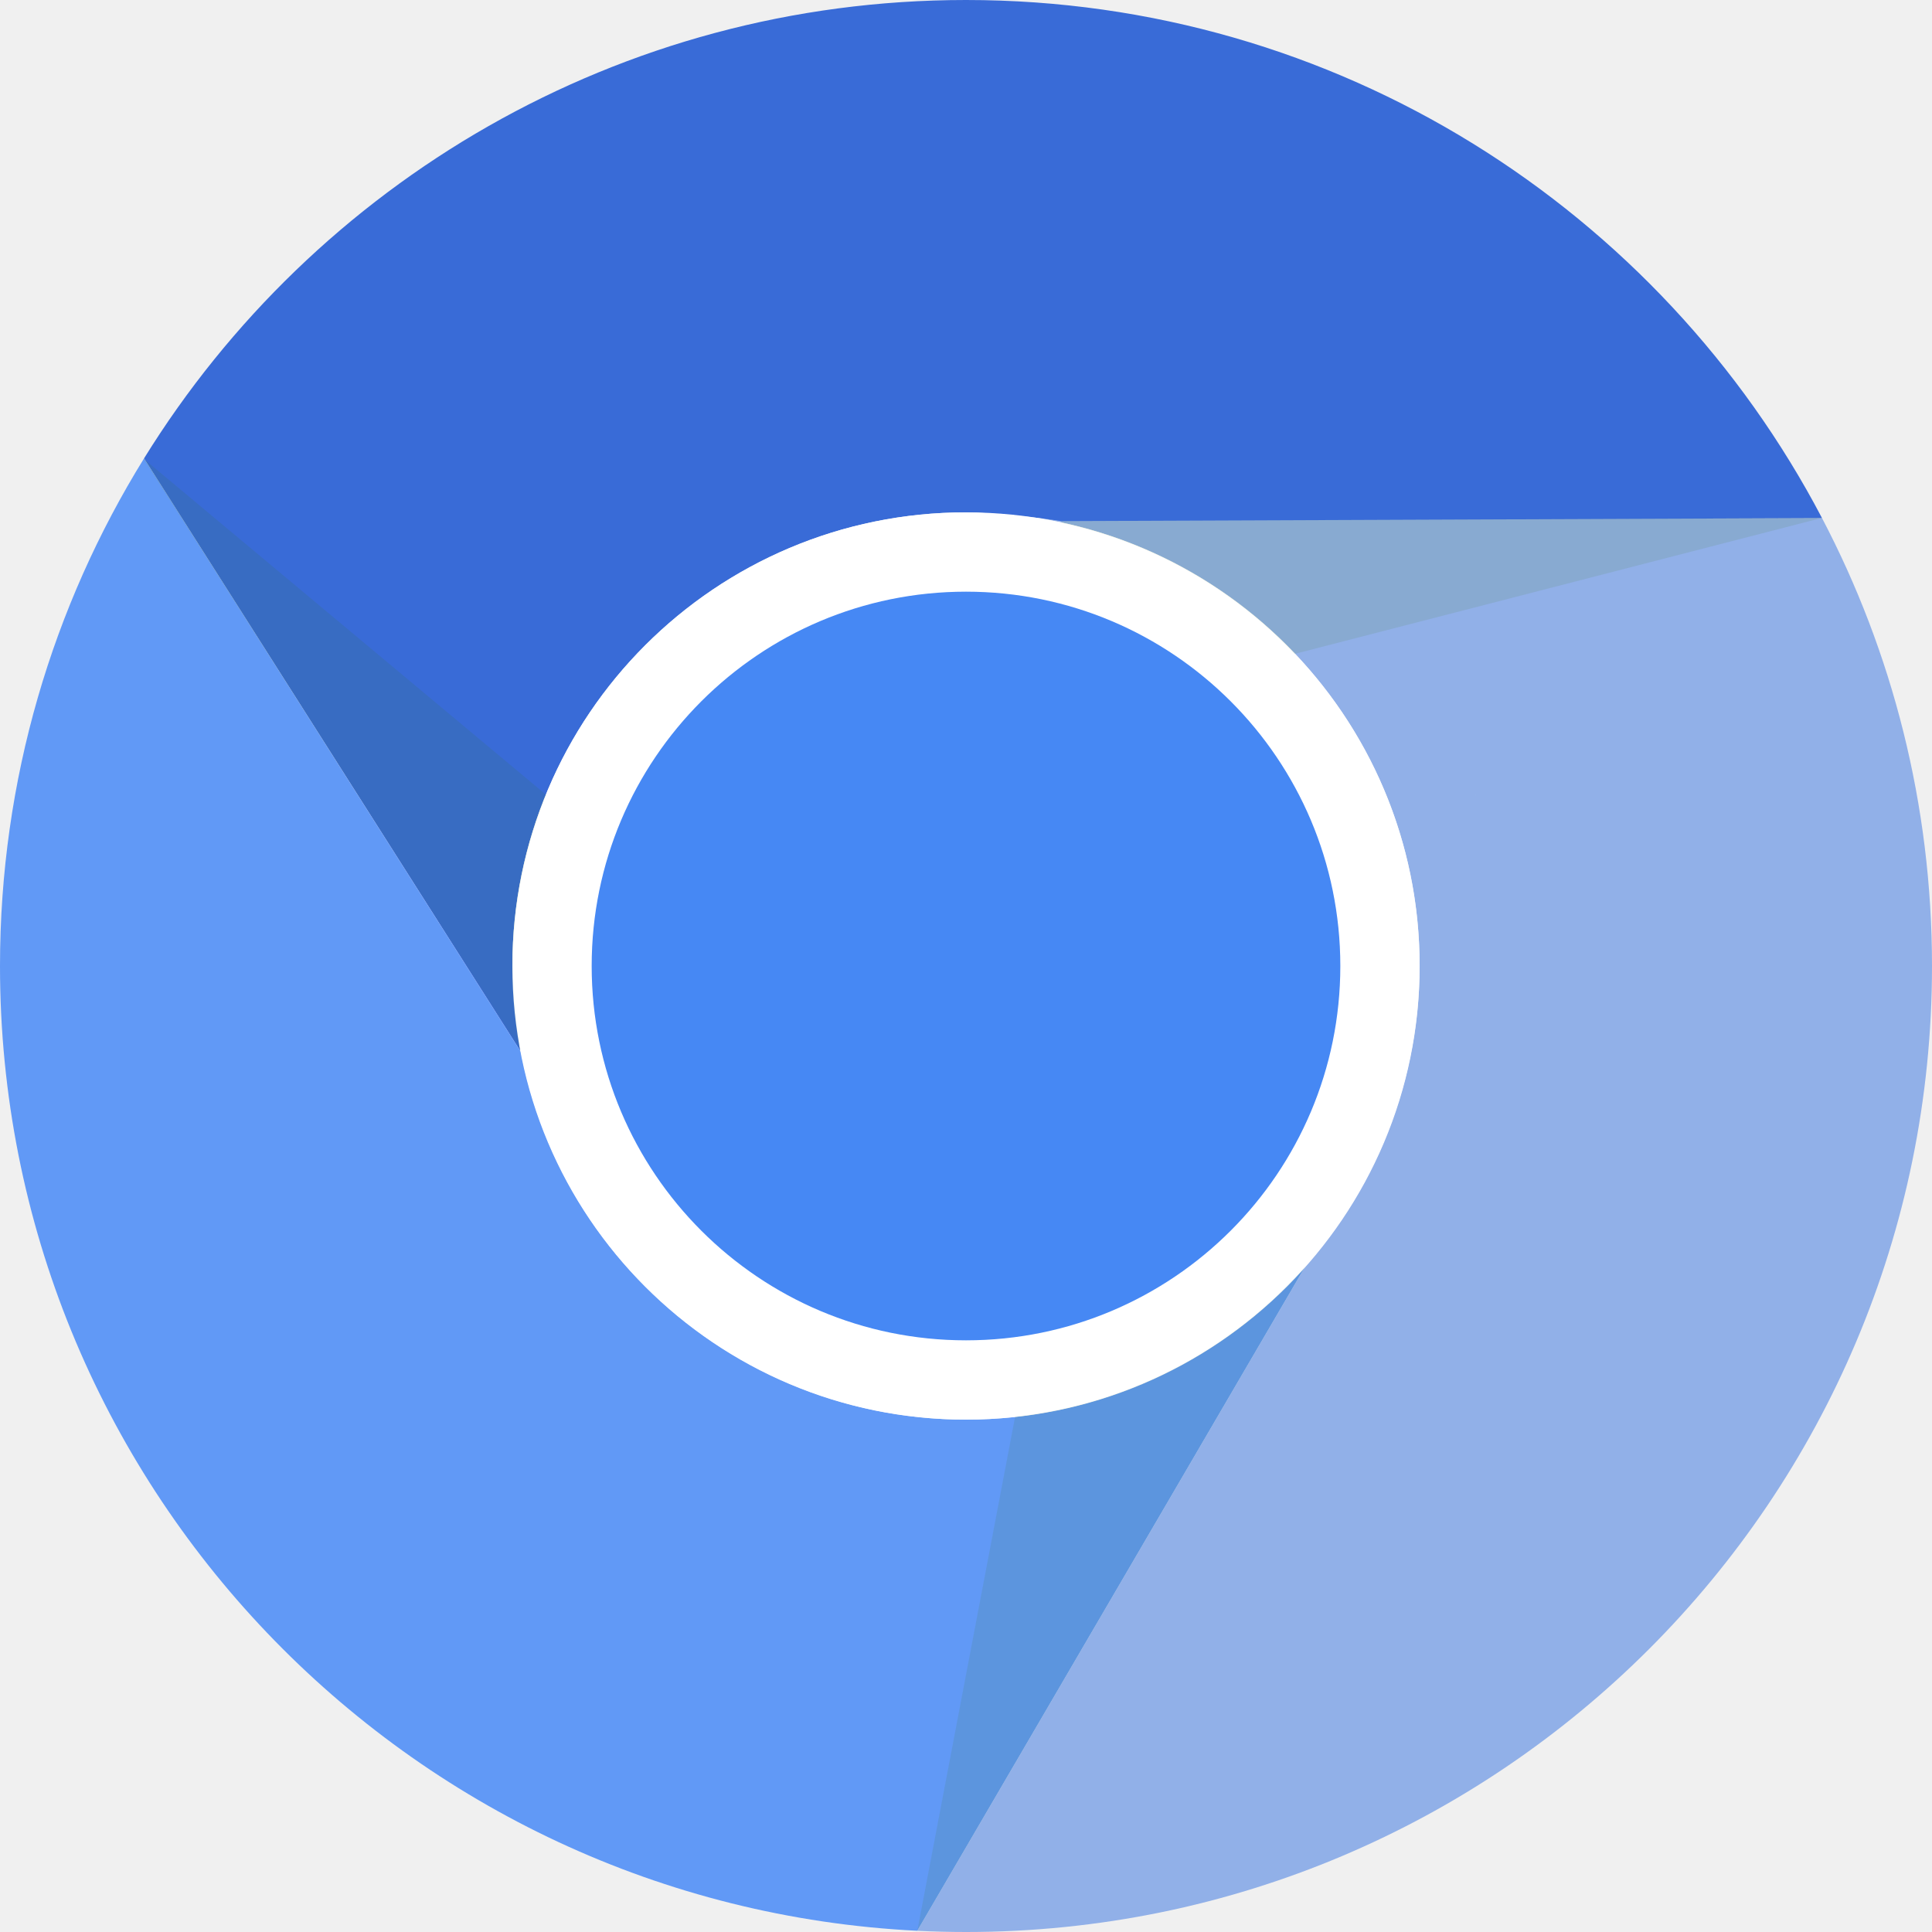
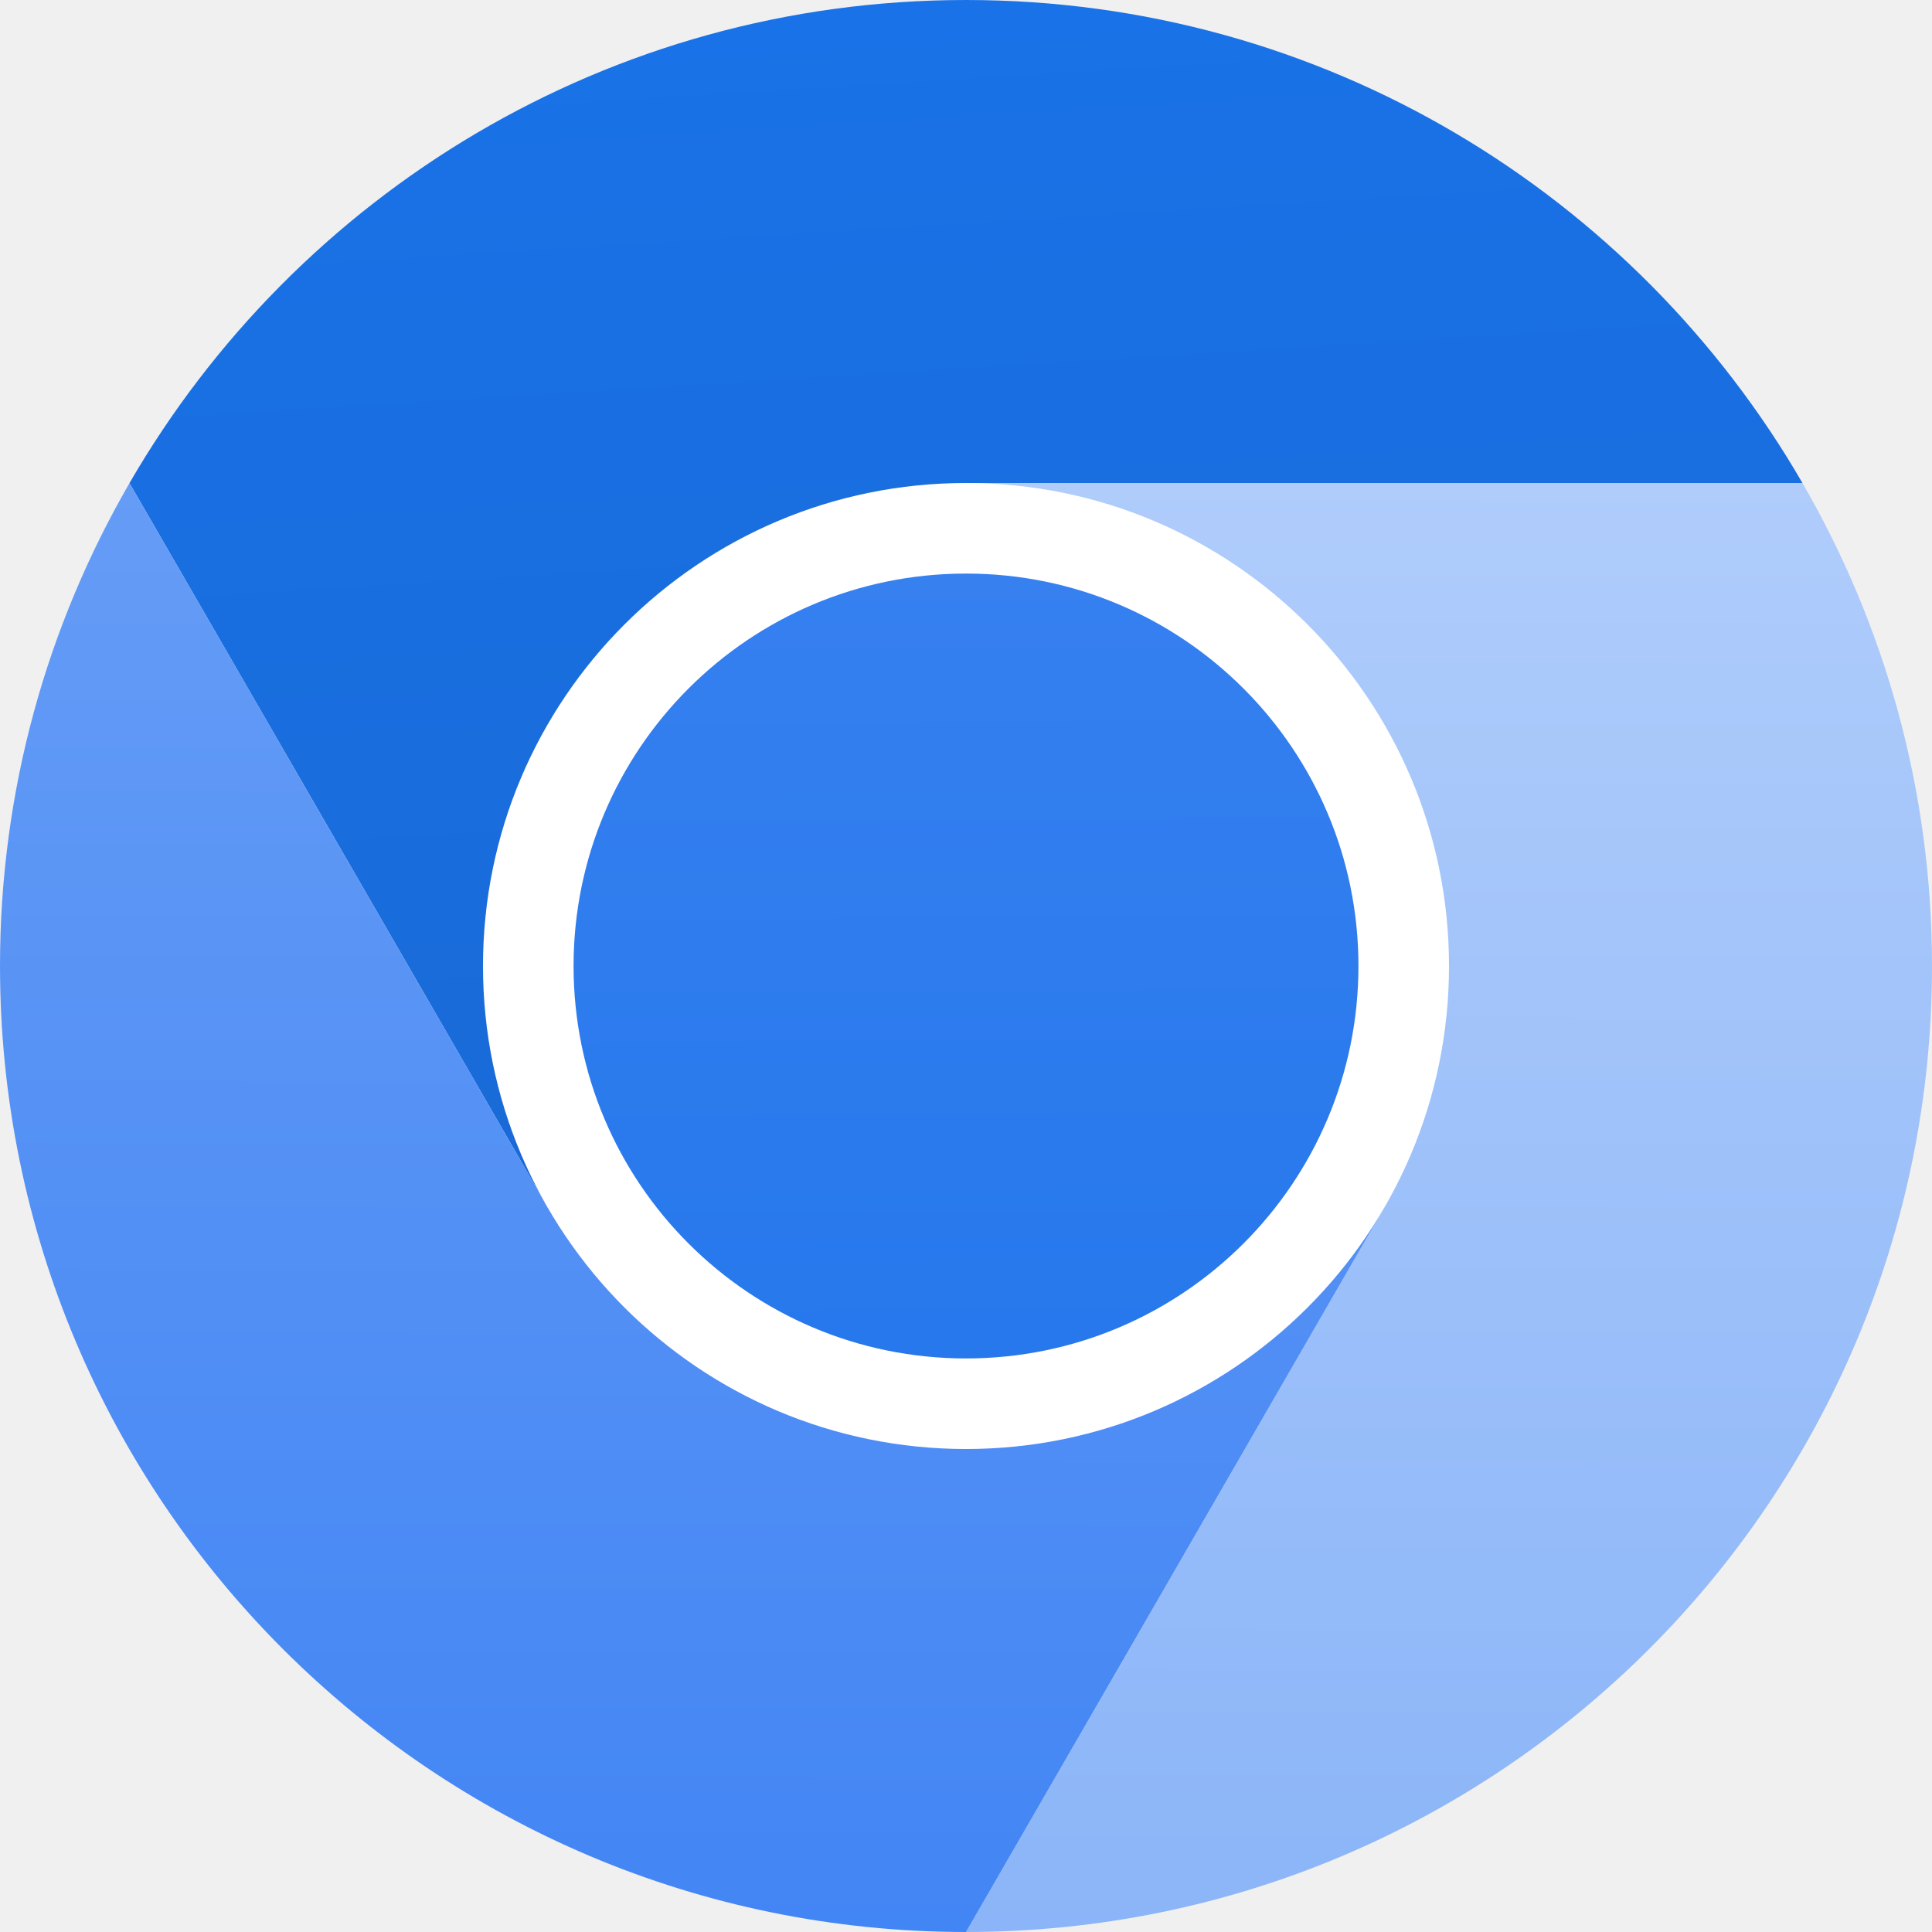
- <svg xmlns="http://www.w3.org/2000/svg" id="svg2" version="1.1" width="512" height="512" viewBox="0 0 512 512">
-   <defs id="defs6">
-     <clipPath id="clipPath3947" clipPathUnits="userSpaceOnUse">
-       <ellipse ry="212.236" rx="203.243" cy="256.471" cx="256.521" id="ellipse3949" style="opacity:1;fill:#ffc82d;fill-opacity:1;stroke:none;stroke-width:0;stroke-linecap:butt;stroke-linejoin:miter;stroke-miterlimit:4;stroke-dasharray:none;stroke-dashoffset:0;stroke-opacity:1" />
-     </clipPath>
-     <clipPath id="clipPath4806" clipPathUnits="userSpaceOnUse">
-       <circle r="211.627" cy="248.915" cx="249.461" id="circle4808" style="opacity:1;fill:#f6c439;fill-opacity:1;stroke:none;stroke-width:0;stroke-linecap:butt;stroke-linejoin:miter;stroke-miterlimit:4;stroke-dasharray:none;stroke-dashoffset:0;stroke-opacity:1" />
-     </clipPath>
-     <clipPath id="clipPath4837" clipPathUnits="userSpaceOnUse">
-       <circle r="207.136" cy="256" cx="256" id="circle4839" style="opacity:1;fill:#0fa15f;fill-opacity:1;stroke:none;stroke-width:0;stroke-linecap:butt;stroke-linejoin:miter;stroke-miterlimit:4;stroke-dasharray:none;stroke-dashoffset:0;stroke-opacity:1" />
-     </clipPath>
-     <clipPath id="clipPath5050" clipPathUnits="userSpaceOnUse">
-       <path id="path5052" d="M 256,45.268 A 210.732,210.732 0 0 0 45.268,256 210.732,210.732 0 0 0 256,466.732 210.732,210.732 0 0 0 466.732,256 210.732,210.732 0 0 0 256,45.268 Z m 0,111.844 A 98.889,98.889 0 0 1 354.889,256 98.889,98.889 0 0 1 256,354.889 98.889,98.889 0 0 1 157.111,256 98.889,98.889 0 0 1 256,157.111 Z" style="opacity:1;fill:#f9f9f9;fill-opacity:1;stroke:none;stroke-width:0;stroke-linecap:butt;stroke-linejoin:miter;stroke-miterlimit:4;stroke-dasharray:none;stroke-dashoffset:0;stroke-opacity:1" />
-     </clipPath>
-     <clipPath id="clipPath5127" clipPathUnits="userSpaceOnUse">
-       <path id="path5129" d="M 256,45.268 A 210.732,210.732 0 0 0 45.268,256 210.732,210.732 0 0 0 256,466.732 210.732,210.732 0 0 0 466.732,256 210.732,210.732 0 0 0 256,45.268 Z m 0,111.844 A 98.889,98.889 0 0 1 354.889,256 98.889,98.889 0 0 1 256,354.889 98.889,98.889 0 0 1 157.111,256 98.889,98.889 0 0 1 256,157.111 Z" style="opacity:1;fill:#f9f9f9;fill-opacity:1;stroke:none;stroke-width:0;stroke-linecap:butt;stroke-linejoin:miter;stroke-miterlimit:4;stroke-dasharray:none;stroke-dashoffset:0;stroke-opacity:1" />
-     </clipPath>
+ <svg xmlns="http://www.w3.org/2000/svg" xmlns:xlink="http://www.w3.org/1999/xlink" version="1.1" id="svg44" width="511.985" height="511.985" viewBox="0 0 511.985 511.985">
+   <defs id="defs18">
+     <linearGradient xlink:href="#linearGradient4975" id="linearGradient4633" gradientUnits="userSpaceOnUse" gradientTransform="matrix(231.6258,0,0,231.6247,111.1101,159.9936)" x2="0.557" x1="0.465" y1="-0.674" y2="0.811" />
+     <linearGradient id="linearGradient4975">
+       <stop style="stop-color:#1972e7" offset="0" id="stop4971" />
+       <stop style="stop-color:#1969d5" offset="1" id="stop4973" />
+     </linearGradient>
+     <linearGradient xlink:href="#3" id="linearGradient1331" x1="101.744" y1="33.726" x2="101.599" y2="135.466" gradientUnits="userSpaceOnUse" gradientTransform="matrix(3.779424,0,0,3.779407,0.00151555,0.00377865)" />
+     <linearGradient id="3" x2="1" gradientTransform="matrix(61.286,0,0,61.286,29.399,42.333)" gradientUnits="userSpaceOnUse">
+       <stop offset="0" id="stop1397" style="stop-color:#afccfb" />
+       <stop offset="1" id="stop1399" style="stop-color:#8bb5f8" />
+     </linearGradient>
+     <linearGradient xlink:href="#1" id="linearGradient2962" gradientUnits="userSpaceOnUse" gradientTransform="matrix(94.93156,164.4269,-164.4276,94.93114,97.55599,173.6108)" x2="1.77" x1="0.018" y1="-0.512" y2="0.499" />
+     <linearGradient id="1" x2="1" gradientTransform="matrix(25.118,43.506,-43.506,25.118,25.812,45.935)" gradientUnits="userSpaceOnUse">
+       <stop offset="0" id="stop3122" style="stop-color:#659cf6" />
+       <stop offset="1" id="stop3124" style="stop-color:#4285f4" />
+     </linearGradient>
+     <linearGradient xlink:href="#2" id="linearGradient2688" x1="67.452" y1="40.321" x2="67.733" y2="95.25" gradientUnits="userSpaceOnUse" gradientTransform="matrix(3.779424,0,0,3.779407,0.00150043,0.00377865)" />
+     <linearGradient id="2">
+       <stop style="stop-color:#3680f0" offset="0" id="stop2682" />
+       <stop style="stop-color:#2678ec" offset="1" id="stop2684" />
+     </linearGradient>
  </defs>
-   <path style="opacity:1;fill:#91b0e8;fill-opacity:1;stroke:none;stroke-width:0;stroke-linecap:butt;stroke-linejoin:miter;stroke-miterlimit:4;stroke-dasharray:none;stroke-dashoffset:0;stroke-opacity:1" d="m 482.854,137.3 c -358.564,286.461 -179.282,143.231 0,0 z m 0,0 -207.256,0.081 c 57.071,9.36 100.62,58.9 100.621,118.62 -0.042,29.37 -10.834,57.709 -30.339,79.667 L 243.093,511.677 c 4.276,0.212 8.578,0.323 12.907,0.323 141.385,5e-4 256,-114.615 256,-256 1.6e-4,-42.843 -10.541,-83.218 -29.146,-118.7 z" id="path4797" />
-   <path style="fill:#396bd7;fill-opacity:1;stroke-width:1.355" clip-path="none" d="M 256,0 C 163.962,-3.2767811e-4 83.281,48.579 38.165,121.486 L 138.064,278.813 C 138.527,286.301 135.787,256.538 135.781,256 135.782,189.605 189.605,135.782 256,135.781 c 6.233,0.05 19.107,1.307 25.257,2.321 l 201.597,-0.803 C 440.062,55.688 354.542,-3.5270922e-4 256,0 Z M 38.134,121.536 c -62.083,296.971 -31.042,148.485 0,0 z" id="path3923" />
-   <path style="fill:#6199f6;fill-opacity:1;stroke-width:1.355" clip-path="none" d="M 38.165,121.486 C 13.975,160.576 -1.8204245e-4,206.653 0,256 -4.8582912e-4,393.056 107.705,504.954 243.093,511.677 L 345.879,335.667 C 323.096,361.414 290.38,376.175 256,376.219 198.438,376.171 148.987,335.329 138.064,278.813 Z" id="path3923-1" />
-   <circle style="opacity:1;fill:#ffffff;fill-opacity:1;stroke:none;stroke-width:0;stroke-linecap:butt;stroke-linejoin:miter;stroke-miterlimit:4;stroke-dasharray:none;stroke-dashoffset:0;stroke-opacity:1" id="path4162" cx="256" cy="256" r="120.22" />
-   <ellipse style="opacity:1;fill:#4688f4;fill-opacity:1;stroke:none;stroke-width:0;stroke-linecap:butt;stroke-linejoin:miter;stroke-miterlimit:4;stroke-dasharray:none;stroke-dashoffset:0;stroke-opacity:1" id="path3956" cx="256" cy="256" clip-path="none" rx="99.2" ry="99.2" />
-   <path style="opacity:0.1;fill:#367100;fill-opacity:1;stroke:none;stroke-width:0;stroke-linecap:butt;stroke-linejoin:miter;stroke-miterlimit:4;stroke-dasharray:none;stroke-dashoffset:0;stroke-opacity:1" d="m 76.52,145.275 82.559,129.439 31.167,-34.482 z m 366.238,12.965 -165.967,0.71 16.342,37.878 149.625,-38.587 z m -167.403,150.672 -29.982,157.574 84.555,-144.809 z" id="rect5020-5-5" clip-path="url(#clipPath5127)" transform="matrix(1.214811,0,0,1.214811,-54.99154,-54.99154)" />
+   <path d="m 255.993,255.994 110.85,63.997 -110.85,191.994 c 141.381,0 255.992,-114.611 255.992,-255.991 0,-46.642 -12.536,-90.332 -34.331,-127.997 h -221.663 z" id="path34-4" style="fill:url(#linearGradient1331)" />
+   <path d="M 255.991,0 C 161.24,0 78.577,51.513 34.312,128.027 l 110.828,191.964 110.85,-63.997 V 127.997 h 221.663 C 433.382,51.502 350.729,0 255.991,0 Z" id="path36-1" style="fill:url(#linearGradient4633)" />
+   <path d="m 0.002,255.994 c 0,141.38 114.607,255.991 255.992,255.991 L 366.844,319.991 255.993,255.994 145.143,319.991 34.315,128.027 C 12.531,165.682 0,209.356 0,255.991" id="path38-7" style="fill:url(#linearGradient2962)" />
+   <path d="m 383.991,255.994 c 0,70.69 -57.307,127.997 -127.998,127.997 -70.69,0 -127.998,-57.307 -127.998,-127.997 0,-70.69 57.307,-127.997 127.998,-127.997 70.69,0 127.998,57.307 127.998,127.997" fill="#ffffff" id="path40" />
+   <path d="m 359.992,255.994 c 0,57.436 -46.562,103.998 -103.998,103.998 -57.436,0 -103.998,-46.562 -103.998,-103.998 0,-57.436 46.562,-103.998 103.998,-103.998 57.436,0 103.998,46.562 103.998,103.998" id="path42-5" style="fill:url(#linearGradient2688)" />
</svg>
